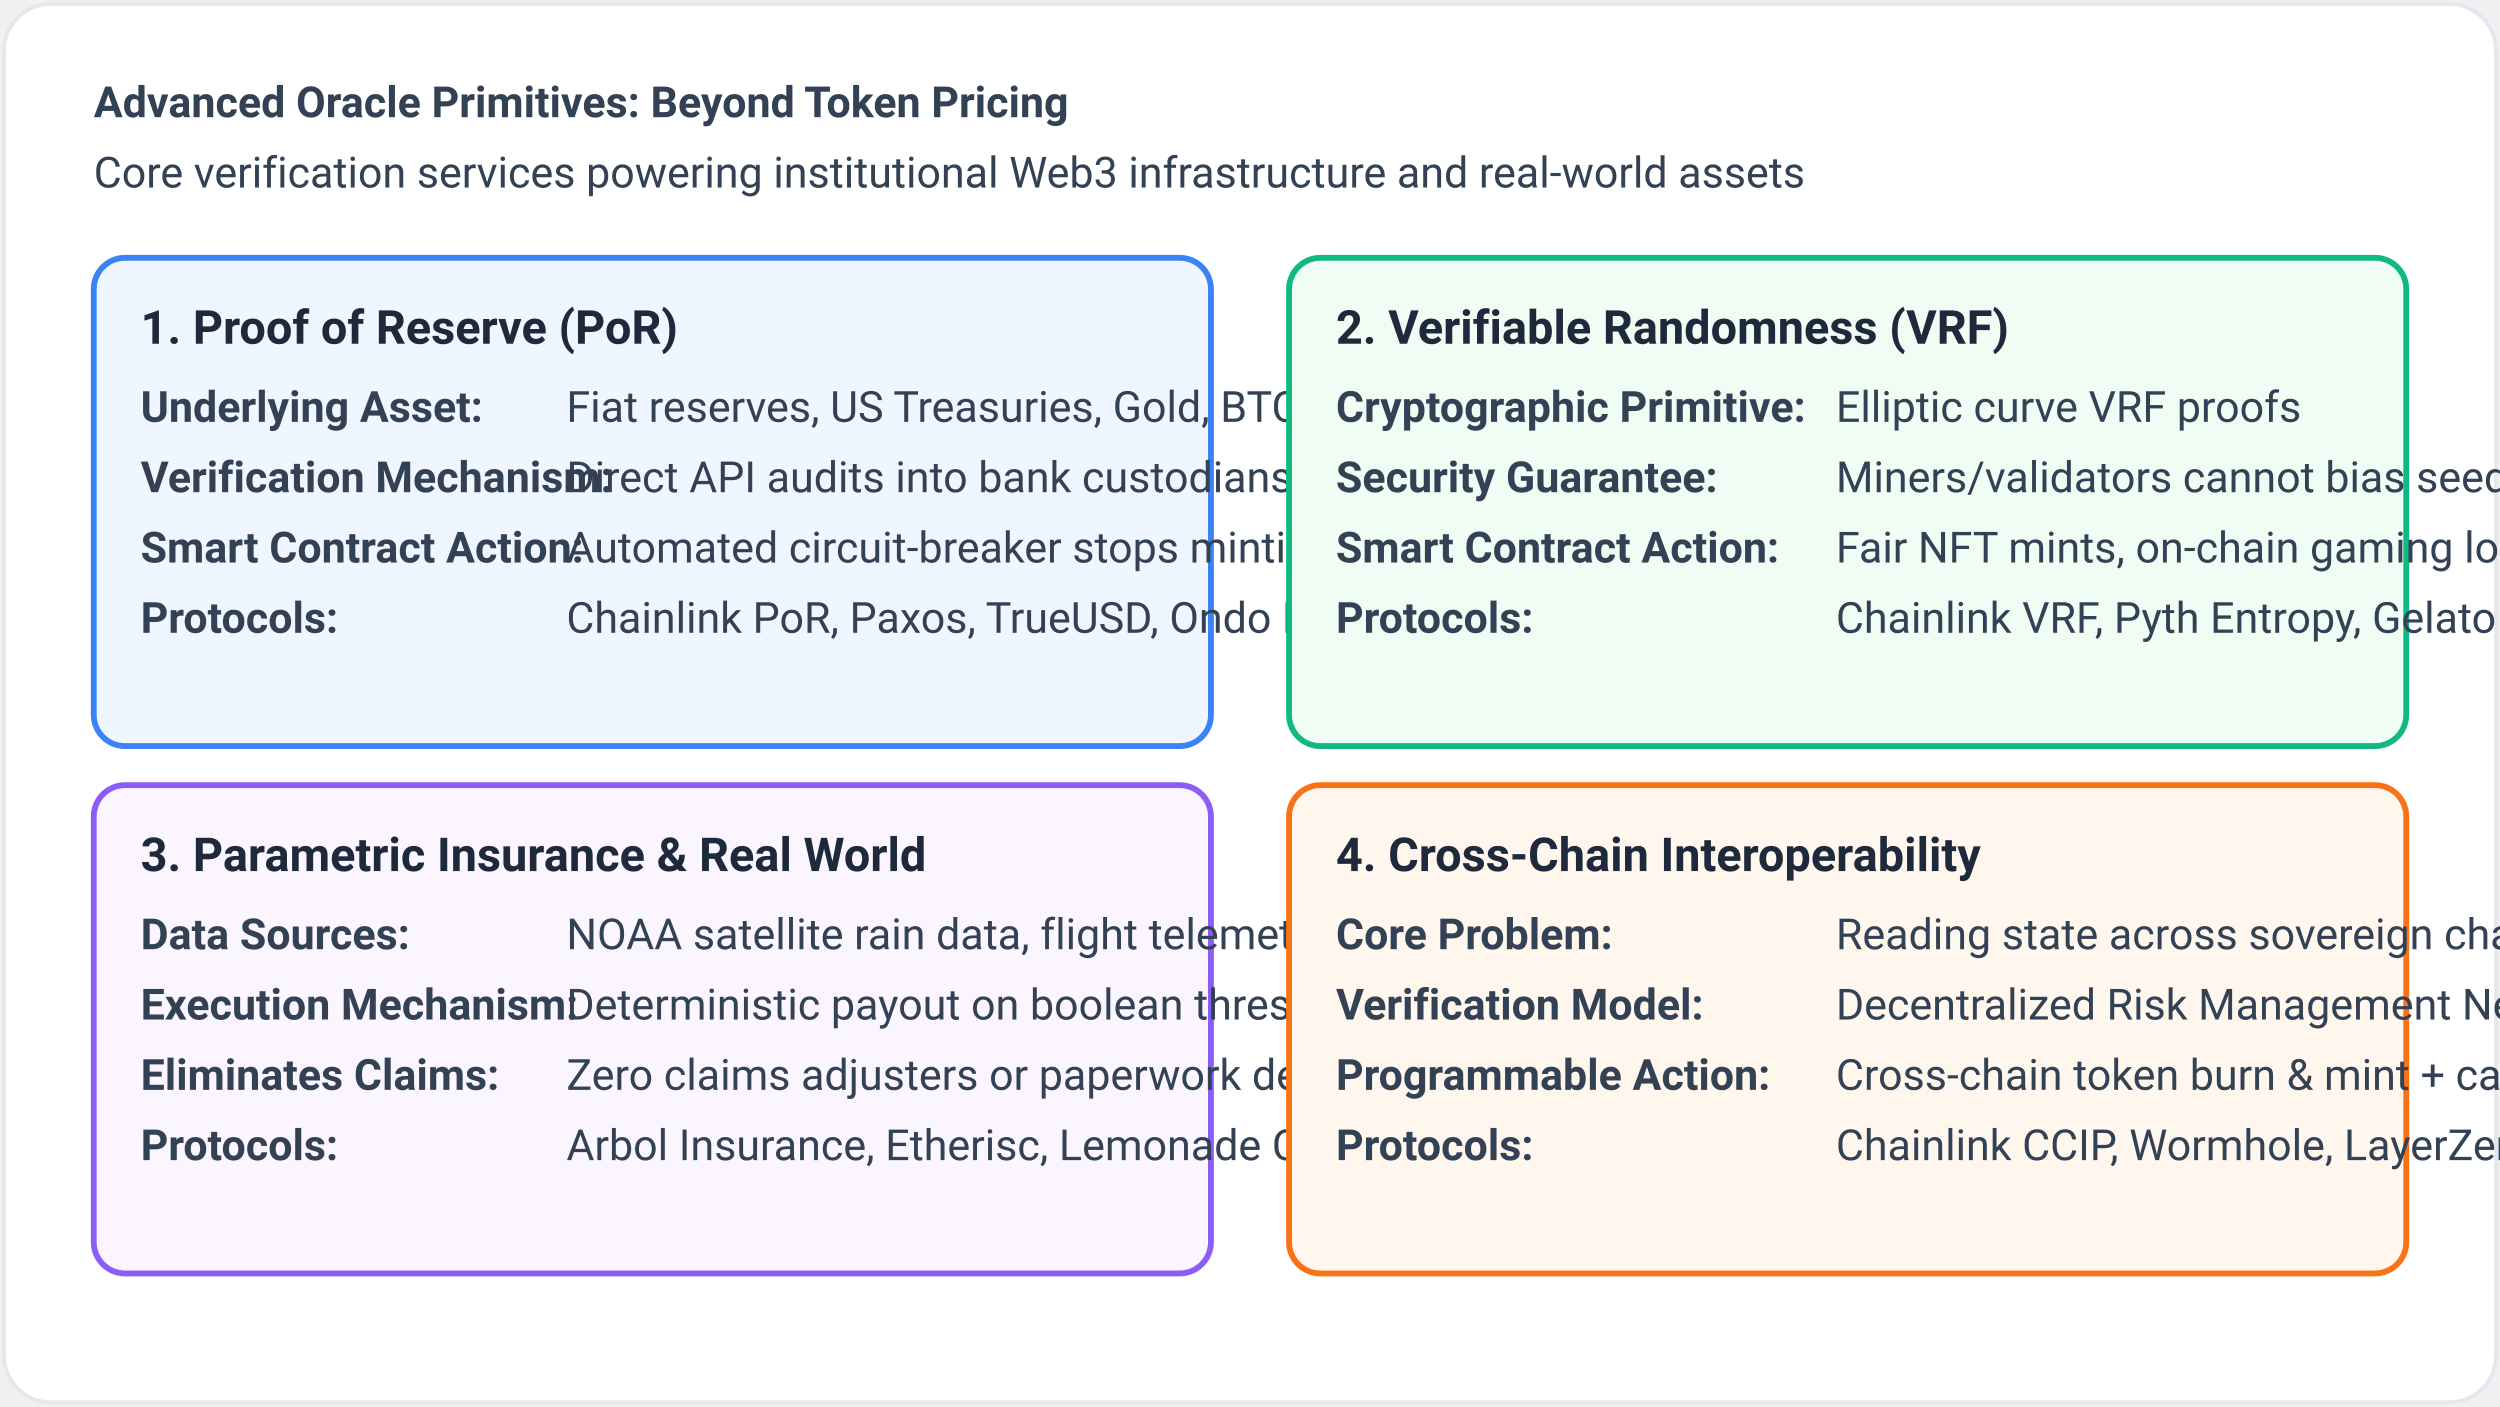
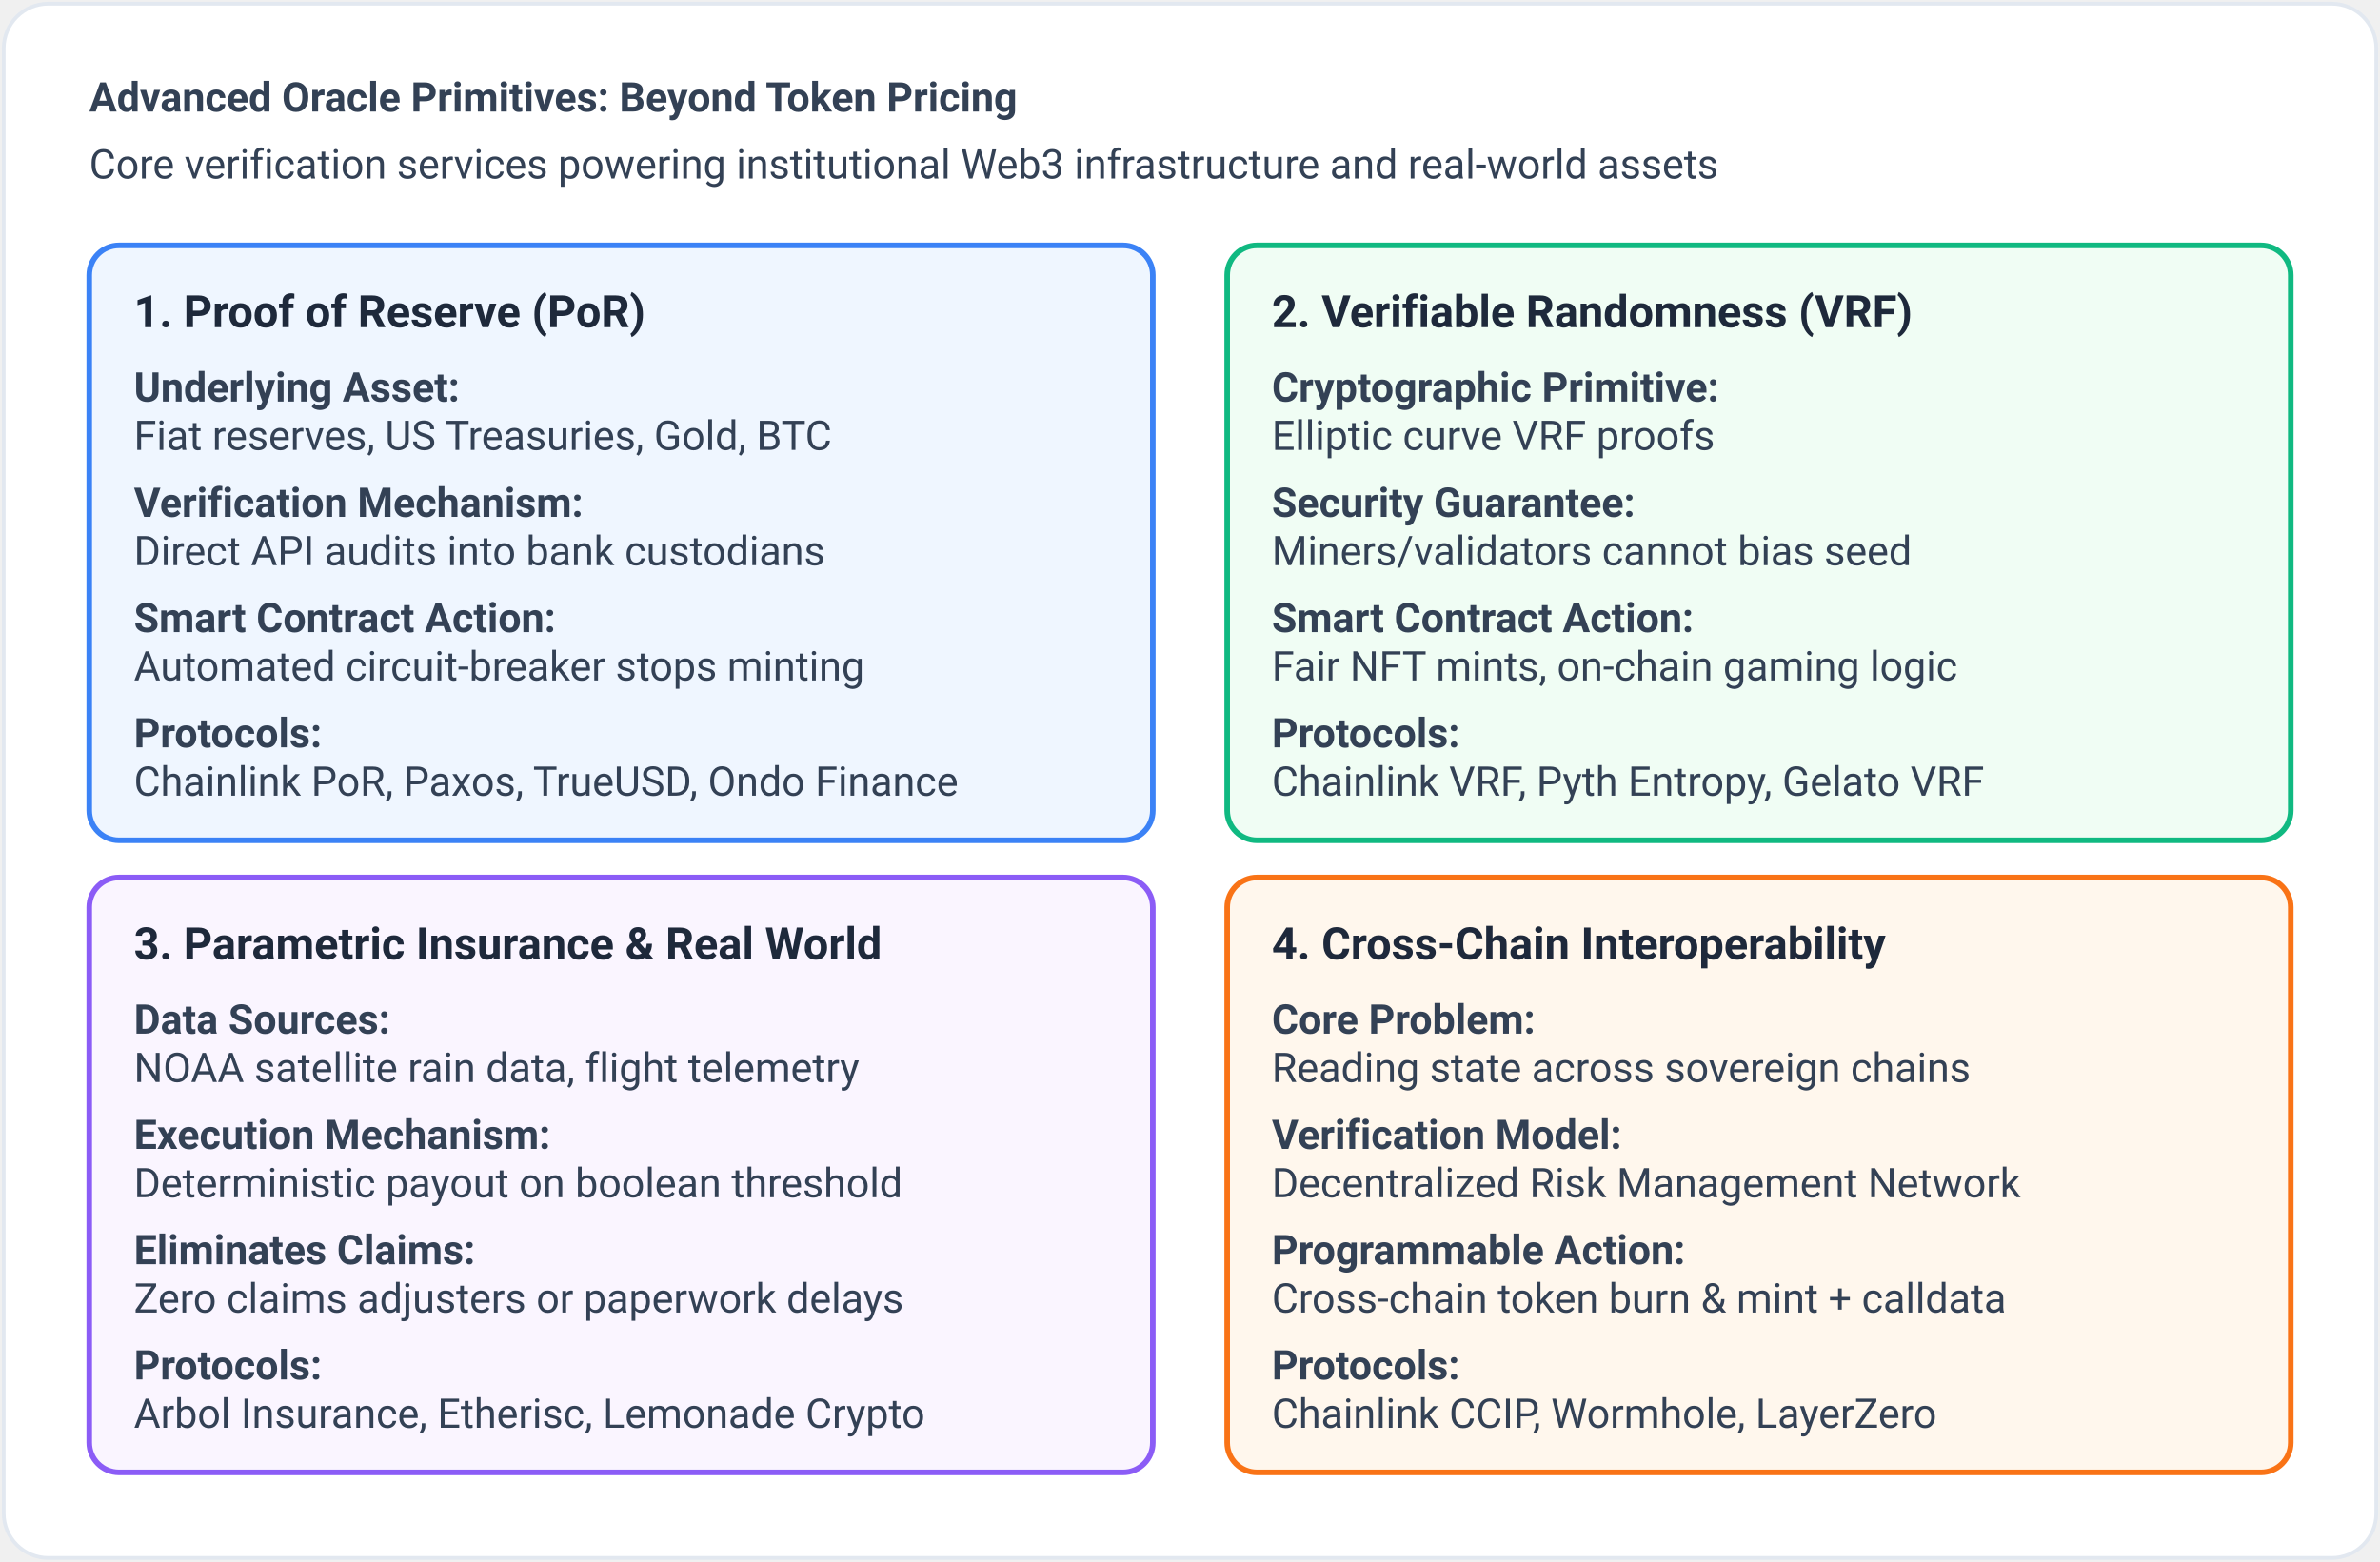
- <svg xmlns="http://www.w3.org/2000/svg" viewBox="0 0 640 360" role="img" aria-labelledby="uc-title uc-desc">
+ <svg xmlns="http://www.w3.org/2000/svg" viewBox="0 0 640 420" role="img" aria-labelledby="uc-title uc-desc">
  <style>
text{font-family:-apple-system,BlinkMacSystemFont,"Segoe UI",Roboto,Helvetica,Arial,sans-serif;font-size:11px;fill:#334155}
.header{font-weight:700;fill:#1e293b;font-size:12px}
.card{fill:#ffffff;stroke:#e2e8f0}
.q1{fill:#eff6ff;stroke:#3b82f6;stroke-width:1.5}
.q2{fill:#f0fdf4;stroke:#10b981;stroke-width:1.5}
.q3{fill:#faf5ff;stroke:#8b5cf6;stroke-width:1.5}
.q4{fill:#fff7ed;stroke:#f97316;stroke-width:1.5}
@media (prefers-color-scheme:dark){
text{fill:#cbd5e1}.header{fill:#f1f5f9}.card{fill:#0f172a;stroke:#1e293b}
.q1{fill:#172554;stroke:#60a5fa}.q2{fill:#064e3b;stroke:#34d399}.q3{fill:#3b0764;stroke:#c084fc}.q4{fill:#431407;stroke:#fb923c}
}
</style>
-   <rect class="card" x="1" y="1" width="638" height="358" rx="12" />
+   <rect class="card" x="1" y="1" width="638" height="418" rx="12" />
  <text x="24" y="30" font-weight="700" font-size="15">Advanced Oracle Primitives: Beyond Token Pricing</text>
  <text x="24" y="48" font-size="11" fill="#64748b">Core verification services powering institutional Web3 infrastructure and real-world assets</text>
-   <rect class="q1" x="24" y="66" width="286" height="125" rx="8" />
+   <rect class="q1" x="24" y="66" width="286" height="160" rx="8" />
  <text x="36" y="88" class="header" fill="#2563eb">1. Proof of Reserve (PoR)</text>
  <text x="36" y="108" font-weight="600">Underlying Asset:</text>
-   <text x="145" y="108" font-size="10" fill="#64748b">Fiat reserves, US Treasuries, Gold, BTC</text>
-   <text x="36" y="126" font-weight="600">Verification Mechanism:</text>
-   <text x="145" y="126" font-size="10" fill="#64748b">Direct API audits into bank custodians</text>
-   <text x="36" y="144" font-weight="600">Smart Contract Action:</text>
-   <text x="145" y="144" font-size="10" fill="#64748b">Automated circuit-breaker stops minting</text>
-   <text x="36" y="162" font-weight="600">Protocols:</text>
-   <text x="145" y="162" font-size="10" fill="#64748b">Chainlink PoR, Paxos, TrueUSD, Ondo Finance</text>
-   <rect class="q2" x="330" y="66" width="286" height="125" rx="8" />
+   <text x="36" y="121" font-size="10" fill="#64748b">Fiat reserves, US Treasuries, Gold, BTC</text>
+   <text x="36" y="139" font-weight="600">Verification Mechanism:</text>
+   <text x="36" y="152" font-size="10" fill="#64748b">Direct API audits into bank custodians</text>
+   <text x="36" y="170" font-weight="600">Smart Contract Action:</text>
+   <text x="36" y="183" font-size="10" fill="#64748b">Automated circuit-breaker stops minting</text>
+   <text x="36" y="201" font-weight="600">Protocols:</text>
+   <text x="36" y="214" font-size="10" fill="#64748b">Chainlink PoR, Paxos, TrueUSD, Ondo Finance</text>
+   <rect class="q2" x="330" y="66" width="286" height="160" rx="8" />
  <text x="342" y="88" class="header" fill="#059669">2. Verifiable Randomness (VRF)</text>
  <text x="342" y="108" font-weight="600">Cryptographic Primitive:</text>
-   <text x="470" y="108" font-size="10" fill="#64748b">Elliptic curve VRF proofs</text>
-   <text x="342" y="126" font-weight="600">Security Guarantee:</text>
-   <text x="470" y="126" font-size="10" fill="#64748b">Miners/validators cannot bias seed</text>
-   <text x="342" y="144" font-weight="600">Smart Contract Action:</text>
-   <text x="470" y="144" font-size="10" fill="#64748b">Fair NFT mints, on-chain gaming logic</text>
-   <text x="342" y="162" font-weight="600">Protocols:</text>
-   <text x="470" y="162" font-size="10" fill="#64748b">Chainlink VRF, Pyth Entropy, Gelato VRF</text>
-   <rect class="q3" x="24" y="201" width="286" height="125" rx="8" />
-   <text x="36" y="223" class="header" fill="#7c3aed">3. Parametric Insurance &amp; Real World</text>
-   <text x="36" y="243" font-weight="600">Data Sources:</text>
-   <text x="145" y="243" font-size="10" fill="#64748b">NOAA satellite rain data, flight telemetry</text>
-   <text x="36" y="261" font-weight="600">Execution Mechanism:</text>
-   <text x="145" y="261" font-size="10" fill="#64748b">Deterministic payout on boolean threshold</text>
-   <text x="36" y="279" font-weight="600">Eliminates Claims:</text>
-   <text x="145" y="279" font-size="10" fill="#64748b">Zero claims adjusters or paperwork delays</text>
-   <text x="36" y="297" font-weight="600">Protocols:</text>
-   <text x="145" y="297" font-size="10" fill="#64748b">Arbol Insurance, Etherisc, Lemonade Crypto</text>
-   <rect class="q4" x="330" y="201" width="286" height="125" rx="8" />
-   <text x="342" y="223" class="header" fill="#c2410c">4. Cross-Chain Interoperability</text>
-   <text x="342" y="243" font-weight="600">Core Problem:</text>
-   <text x="470" y="243" font-size="10" fill="#64748b">Reading state across sovereign chains</text>
-   <text x="342" y="261" font-weight="600">Verification Model:</text>
-   <text x="470" y="261" font-size="10" fill="#64748b">Decentralized Risk Management Network</text>
-   <text x="342" y="279" font-weight="600">Programmable Action:</text>
-   <text x="470" y="279" font-size="10" fill="#64748b">Cross-chain token burn &amp; mint + calldata</text>
-   <text x="342" y="297" font-weight="600">Protocols:</text>
-   <text x="470" y="297" font-size="10" fill="#64748b">Chainlink CCIP, Wormhole, LayerZero</text>
+   <text x="342" y="121" font-size="10" fill="#64748b">Elliptic curve VRF proofs</text>
+   <text x="342" y="139" font-weight="600">Security Guarantee:</text>
+   <text x="342" y="152" font-size="10" fill="#64748b">Miners/validators cannot bias seed</text>
+   <text x="342" y="170" font-weight="600">Smart Contract Action:</text>
+   <text x="342" y="183" font-size="10" fill="#64748b">Fair NFT mints, on-chain gaming logic</text>
+   <text x="342" y="201" font-weight="600">Protocols:</text>
+   <text x="342" y="214" font-size="10" fill="#64748b">Chainlink VRF, Pyth Entropy, Gelato VRF</text>
+   <rect class="q3" x="24" y="236" width="286" height="160" rx="8" />
+   <text x="36" y="258" class="header" fill="#7c3aed">3. Parametric Insurance &amp; Real World</text>
+   <text x="36" y="278" font-weight="600">Data Sources:</text>
+   <text x="36" y="291" font-size="10" fill="#64748b">NOAA satellite rain data, flight telemetry</text>
+   <text x="36" y="309" font-weight="600">Execution Mechanism:</text>
+   <text x="36" y="322" font-size="10" fill="#64748b">Deterministic payout on boolean threshold</text>
+   <text x="36" y="340" font-weight="600">Eliminates Claims:</text>
+   <text x="36" y="353" font-size="10" fill="#64748b">Zero claims adjusters or paperwork delays</text>
+   <text x="36" y="371" font-weight="600">Protocols:</text>
+   <text x="36" y="384" font-size="10" fill="#64748b">Arbol Insurance, Etherisc, Lemonade Crypto</text>
+   <rect class="q4" x="330" y="236" width="286" height="160" rx="8" />
+   <text x="342" y="258" class="header" fill="#c2410c">4. Cross-Chain Interoperability</text>
+   <text x="342" y="278" font-weight="600">Core Problem:</text>
+   <text x="342" y="291" font-size="10" fill="#64748b">Reading state across sovereign chains</text>
+   <text x="342" y="309" font-weight="600">Verification Model:</text>
+   <text x="342" y="322" font-size="10" fill="#64748b">Decentralized Risk Management Network</text>
+   <text x="342" y="340" font-weight="600">Programmable Action:</text>
+   <text x="342" y="353" font-size="10" fill="#64748b">Cross-chain token burn &amp; mint + calldata</text>
+   <text x="342" y="371" font-weight="600">Protocols:</text>
+   <text x="342" y="384" font-size="10" fill="#64748b">Chainlink CCIP, Wormhole, LayerZero</text>
</svg>
